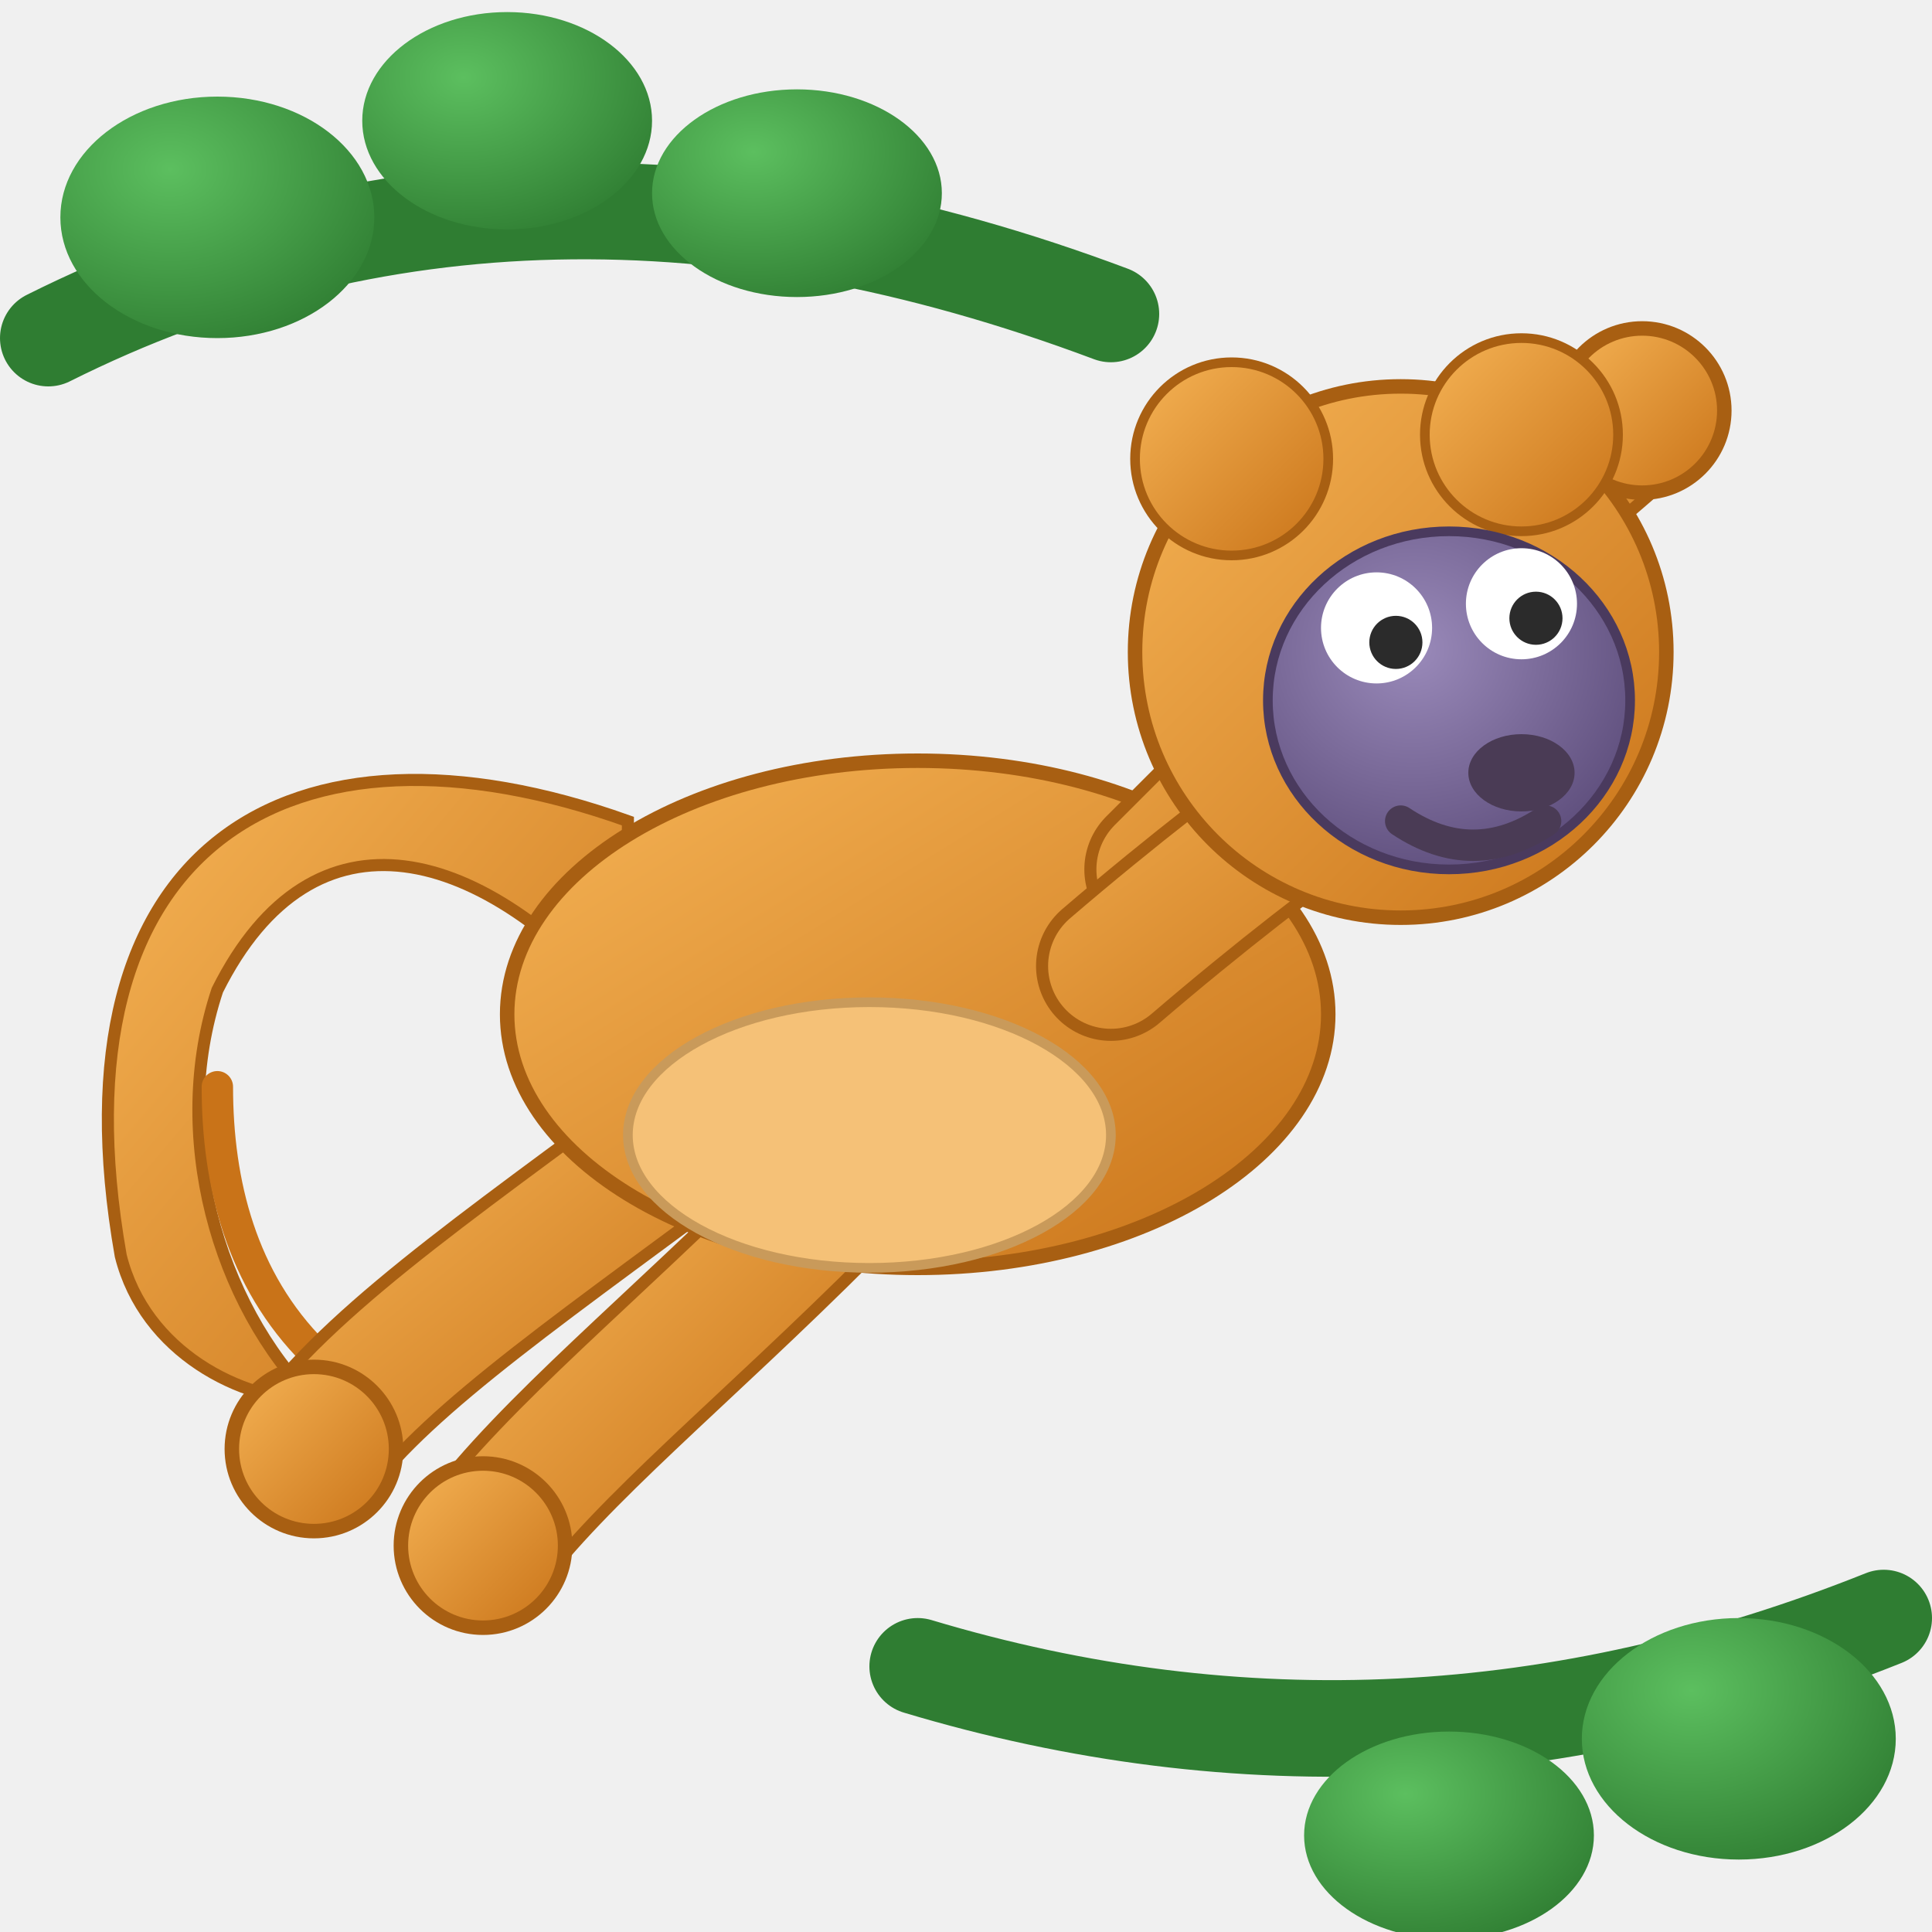
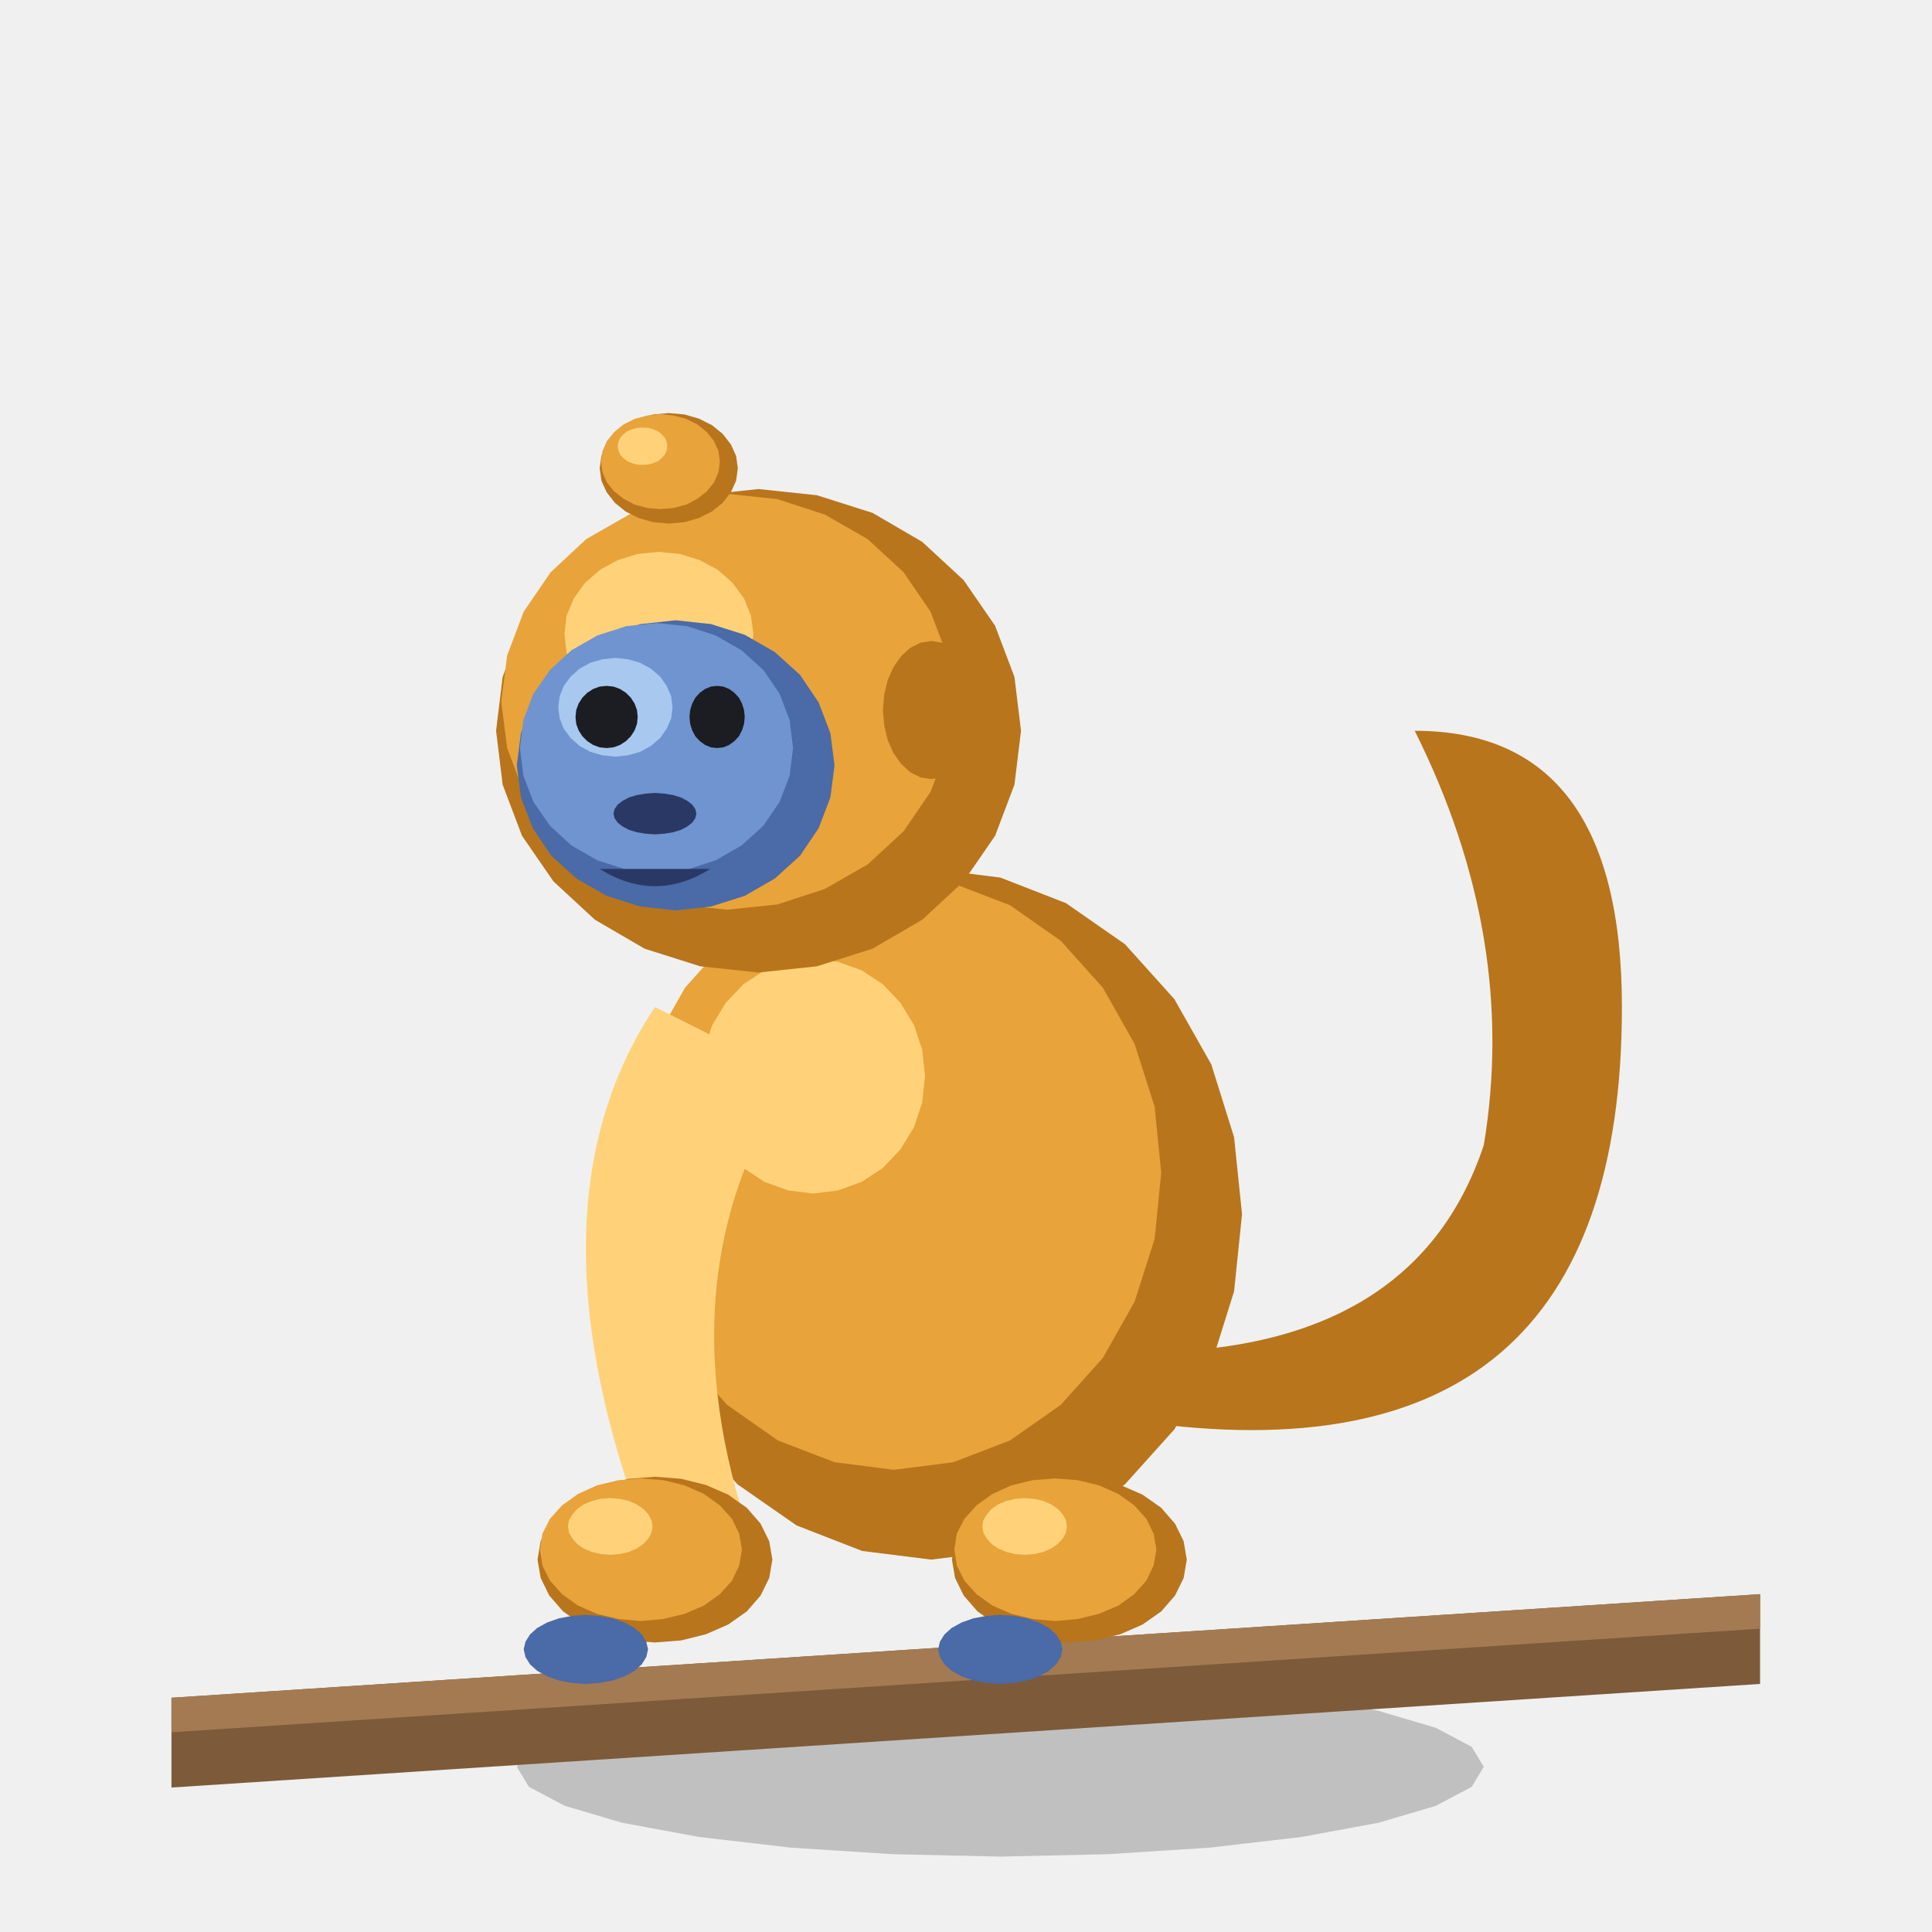
<svg xmlns="http://www.w3.org/2000/svg" viewBox="0 0 80 80">
-   <defs>
-     <radialGradient id="leaf" cx="35%" cy="30%" r="80%">
-       <stop offset="0" stop-color="#5cbf5f" />
-       <stop offset="1" stop-color="#2f7d32" />
-     </radialGradient>
-     <linearGradient id="fur" x1="0" y1="0" x2="1" y2="1">
-       <stop offset="0" stop-color="#f5b355" />
-       <stop offset="1" stop-color="#c97318" />
-     </linearGradient>
-     <radialGradient id="faceGrad" cx="40%" cy="35%" r="75%">
-       <stop offset="0" stop-color="#9a8aba" />
-       <stop offset="1" stop-color="#5a4a78" />
-     </radialGradient>
-   </defs>
-   <g>
-     <path d="M2,14 Q22,4 46,13" fill="none" stroke="#2f7d32" stroke-width="4" stroke-linecap="round" />
-     <ellipse cx="9" cy="9" rx="6.5" ry="5" fill="url(#leaf)" />
-     <ellipse cx="21" cy="5" rx="6" ry="4.5" fill="url(#leaf)" />
-     <ellipse cx="33" cy="8" rx="6" ry="4.3" fill="url(#leaf)" />
-   </g>
-   <g>
-     <path d="M78,67 Q58,75 38,69" fill="none" stroke="#2f7d32" stroke-width="4" stroke-linecap="round" />
-     <ellipse cx="72" cy="72" rx="6.5" ry="5" fill="url(#leaf)" />
-     <ellipse cx="60" cy="76" rx="6" ry="4.3" fill="url(#leaf)" />
-   </g>
-   <g id="leapGroup">
-     <animateTransform attributeName="transform" type="translate" values="0,2; 0,-7; 0,1; 0,2" keyTimes="0;0.35;0.7;1" dur="0.9s" repeatCount="indefinite" />
-     <g id="tailGroup">
-       <animateTransform attributeName="transform" type="rotate" values="0 26 38;10 26 38;-5 26 38;0 26 38" keyTimes="0;0.4;0.75;1" dur="0.9s" repeatCount="indefinite" />
-       <path d="M26,34 C12,29 2,35 5,52 C6,56 10,58 13,58 C9,54 7,47 9,41 C13,33 20,35 26,42 Z" fill="url(#fur)" stroke="#a85f12" stroke-width="0.5" />
-       <path d="M9,45 C9,49 10,53 13,56" fill="none" stroke="#c97318" stroke-width="1.3" stroke-linecap="round" />
-     </g>
-     <path d="M30,46 C22,52 16,56 13,60" fill="none" stroke="#a85f12" stroke-width="6.2" stroke-linecap="round" />
-     <path d="M30,46 C22,52 16,56 13,60" fill="none" stroke="url(#fur)" stroke-width="5.2" stroke-linecap="round" />
-     <circle cx="13" cy="60" r="3.4" fill="url(#fur)" stroke="#a85f12" stroke-width="0.6" />
-     <path d="M34,50 C28,56 23,60 20,64" fill="none" stroke="#a85f12" stroke-width="6.2" stroke-linecap="round" />
-     <path d="M34,50 C28,56 23,60 20,64" fill="none" stroke="url(#fur)" stroke-width="5.2" stroke-linecap="round" />
-     <circle cx="20" cy="64" r="3.4" fill="url(#fur)" stroke="#a85f12" stroke-width="0.6" />
-     <ellipse cx="38" cy="42" rx="17" ry="10.5" fill="url(#fur)" stroke="#a85f12" stroke-width="0.6" />
-     <ellipse cx="36" cy="47" rx="10" ry="5.5" fill="#f5c177" stroke="#c99a5a" stroke-width="0.4" />
-     <path d="M48,36 C56,28 62,22 68,17" fill="none" stroke="#a85f12" stroke-width="6.2" stroke-linecap="round" />
-     <path d="M48,36 C56,28 62,22 68,17" fill="none" stroke="url(#fur)" stroke-width="5.2" stroke-linecap="round" />
-     <circle cx="68" cy="17" r="3.4" fill="url(#fur)" stroke="#a85f12" stroke-width="0.6" />
-     <path d="M46,40 C53,34 59,30 65,26" fill="none" stroke="#a85f12" stroke-width="6.2" stroke-linecap="round" />
-     <path d="M46,40 C53,34 59,30 65,26" fill="none" stroke="url(#fur)" stroke-width="5.2" stroke-linecap="round" />
-     <circle cx="65" cy="26" r="3.4" fill="url(#fur)" stroke="#a85f12" stroke-width="0.6" />
-     <circle cx="58" cy="27" r="11" fill="url(#fur)" stroke="#a85f12" stroke-width="0.6" />
-     <circle cx="51" cy="19" r="4" fill="url(#fur)" stroke="#a85f12" stroke-width="0.4" />
-     <circle cx="63" cy="18" r="4" fill="url(#fur)" stroke="#a85f12" stroke-width="0.4" />
-     <ellipse cx="60" cy="29" rx="7.5" ry="7" fill="url(#faceGrad)" stroke="#4a3a5e" stroke-width="0.4" />
-     <circle cx="57" cy="26" r="2.3" fill="#ffffff" />
-     <circle cx="63" cy="25" r="2.3" fill="#ffffff" />
-     <circle cx="57.8" cy="26.6" r="1.1" fill="#2b2b2b" />
-     <circle cx="63.6" cy="25.6" r="1.1" fill="#2b2b2b" />
-     <ellipse cx="63" cy="32" rx="2.2" ry="1.6" fill="#4a3b55" />
-     <path d="M58,34 Q61,36 64,34" fill="none" stroke="#4a3b55" stroke-width="1.3" stroke-linecap="round" />
+   <g transform="translate(35.7 41.7) scale(1.43)">
+     <path d="M18 22L17.65 22.58L16.61 23.13L14.95 23.62L12.73 24.03L10.07 24.34L7.12 24.53L4 24.6L0.88 24.53L-2.07 24.34L-4.73 24.03L-6.95 23.62L-8.61 23.13L-9.65 22.58L-10 22L-9.65 21.42L-8.61 20.87L-6.95 20.38L-4.73 19.97L-2.07 19.66L0.88 19.47L4 19.4L7.12 19.47L10.07 19.66L12.73 19.97L14.95 20.38L16.61 20.87L17.65 21.42Z" fill="#000000" opacity="0.2" />
+     <path d="M-20 20L26 17L26 19.6L-20 22.6Z" fill="#7d5a3a" />
+     <path d="M-20 20L26 17L26 18L-20 21Z" fill="#a37a52" />
+     <path d="M8 12Q22 14 22 0Q22 -8 16 -8Q19 -2 18 4Q16 10 8 10Z" fill="#b8751c" />
+     <path d="M11 6L10.77 8.23L10.11 10.34L9.04 12.23L7.61 13.82L5.9 15.01L4 15.75L2 16L-0 15.75L-1.9 15.01L-3.61 13.82L-5.04 12.23L-6.11 10.34L-6.77 8.23L-7 6L-6.77 3.77L-6.11 1.66L-5.04 -0.23L-3.61 -1.82L-1.9 -3.01L-0 -3.75L2 -4L4 -3.75L5.9 -3.01L7.61 -1.82L9.04 -0.23L10.11 1.66L10.77 3.77Z" fill="#b8751c" />
+     <path d="M8.66 4.8L8.47 6.71L7.89 8.53L6.97 10.16L5.75 11.52L4.28 12.55L2.64 13.18L0.92 13.4L-0.8 13.18L-2.44 12.55L-3.91 11.52L-5.13 10.16L-6.05 8.53L-6.63 6.71L-6.82 4.8L-6.63 2.89L-6.05 1.07L-5.13 -0.56L-3.91 -1.92L-2.44 -2.95L-0.8 -3.58L0.92 -3.8L2.64 -3.58L4.28 -2.95L5.75 -1.92L6.97 -0.56L7.89 1.07L8.47 2.89Z" fill="#e8a33a" />
+     <path d="M1.82 2L1.74 2.76L1.5 3.48L1.11 4.12L0.6 4.66L-0.01 5.06L-0.7 5.31L-1.42 5.4L-2.14 5.31L-2.83 5.06L-3.44 4.66L-3.95 4.12L-4.34 3.48L-4.58 2.76L-4.66 2L-4.58 1.24L-4.34 0.52L-3.95 -0.12L-3.44 -0.66L-2.83 -1.06L-2.14 -1.31L-1.42 -1.4L-0.7 -1.31L-0.01 -1.06L0.6 -0.66L1.11 -0.12L1.5 0.52L1.74 1.24Z" fill="#ffd27a" />
+     <path d="M-6 0Q-10 6 -6 16L-3 16Q-6 8 -2 2Z" fill="#ffd27a" />
+     <path d="M-2.6 16L-2.69 16.53L-2.94 17.04L-3.34 17.5L-3.88 17.88L-4.52 18.16L-5.24 18.34L-6 18.4L-6.76 18.34L-7.48 18.16L-8.12 17.88L-8.66 17.5L-9.06 17.04L-9.31 16.53L-9.4 16L-9.31 15.47L-9.06 14.96L-8.66 14.5L-8.12 14.12L-7.48 13.84L-6.76 13.66L-6 13.6L-5.24 13.66L-4.52 13.84L-3.88 14.12L-3.34 14.5L-2.94 14.96L-2.69 15.47Z" fill="#b8751c" />
+     <path d="M-3.48 15.71L-3.56 16.17L-3.77 16.61L-4.12 17L-4.58 17.33L-5.14 17.57L-5.76 17.72L-6.41 17.78L-7.06 17.72L-7.68 17.57L-8.23 17.33L-8.69 17L-9.04 16.61L-9.26 16.17L-9.33 15.71L-9.26 15.25L-9.04 14.82L-8.69 14.43L-8.23 14.1L-7.68 13.85L-7.06 13.7L-6.41 13.65L-5.76 13.7L-5.14 13.85L-4.58 14.1L-4.12 14.43L-3.77 14.82L-3.56 15.25Z" fill="#e8a33a" />
+     <path d="M-6.07 15.04L-6.1 15.22L-6.19 15.39L-6.34 15.55L-6.53 15.68L-6.76 15.78L-7.02 15.84L-7.29 15.86L-7.56 15.84L-7.82 15.78L-8.06 15.68L-8.25 15.55L-8.39 15.39L-8.49 15.22L-8.52 15.04L-8.49 14.86L-8.39 14.69L-8.25 14.53L-8.06 14.4L-7.82 14.3L-7.56 14.24L-7.29 14.22L-7.02 14.24L-6.76 14.3L-6.53 14.4L-6.34 14.53L-6.19 14.69L-6.1 14.86Z" fill="#ffd27a" />
+     <path d="M9.4 16L9.31 16.53L9.06 17.04L8.66 17.5L8.12 17.88L7.48 18.16L6.76 18.34L6 18.4L5.24 18.34L4.52 18.16L3.88 17.88L3.34 17.5L2.94 17.04L2.69 16.53L2.6 16L2.69 15.47L2.94 14.96L3.34 14.5L3.88 14.12L4.52 13.84L5.24 13.66L6 13.6L6.76 13.66L7.48 13.84L8.12 14.12L8.66 14.5L9.06 14.96L9.31 15.47Z" fill="#b8751c" />
+     <path d="M8.52 15.71L8.44 16.17L8.23 16.61L7.88 17L7.42 17.33L6.86 17.57L6.24 17.72L5.59 17.78L4.94 17.72L4.32 17.57L3.77 17.33L3.31 17L2.96 16.61L2.74 16.17L2.67 15.71L2.74 15.25L2.96 14.82L3.31 14.43L3.77 14.1L4.32 13.85L4.94 13.7L5.59 13.65L6.24 13.7L6.86 13.85L7.42 14.1L7.88 14.43L8.23 14.82L8.44 15.25Z" fill="#e8a33a" />
+     <path d="M5.93 15.04L5.9 15.22L5.81 15.39L5.66 15.55L5.47 15.68L5.24 15.78L4.98 15.84L4.71 15.86L4.44 15.84L4.18 15.78L3.94 15.68L3.75 15.55L3.61 15.39L3.51 15.22L3.48 15.04L3.51 14.86L3.61 14.69L3.75 14.53L3.94 14.4L4.18 14.3L4.44 14.24L4.71 14.22L4.98 14.24L5.24 14.3L5.47 14.4L5.66 14.53L5.81 14.69L5.9 14.86Z" fill="#ffd27a" />
+     <path d="M-6.2 18.6L-6.25 18.82L-6.38 19.03L-6.59 19.22L-6.88 19.38L-7.22 19.5L-7.6 19.57L-8 19.6L-8.4 19.57L-8.78 19.5L-9.12 19.38L-9.41 19.22L-9.62 19.03L-9.75 18.82L-9.8 18.6L-9.75 18.38L-9.62 18.17L-9.41 17.98L-9.12 17.82L-8.78 17.7L-8.4 17.63L-8 17.6L-7.6 17.63L-7.22 17.7L-6.88 17.82L-6.59 17.98L-6.38 18.17L-6.25 18.38Z" fill="#4a6aa8" />
+     <path d="M5.8 18.6L5.75 18.82L5.62 19.03L5.41 19.22L5.12 19.38L4.78 19.5L4.4 19.57L4 19.6L3.6 19.57L3.22 19.5L2.88 19.38L2.59 19.22L2.38 19.03L2.25 18.82L2.2 18.6L2.25 18.38L2.38 18.17L2.59 17.98L2.88 17.82L3.22 17.7L3.6 17.63L4 17.6L4.4 17.63L4.78 17.7L5.12 17.82L5.41 17.98L5.62 18.17L5.75 18.38Z" fill="#4a6aa8" />
+     <path d="M4.6 -8L4.41 -6.44L3.85 -4.96L2.94 -3.64L1.74 -2.53L0.3 -1.69L-1.31 -1.18L-3 -1L-4.69 -1.18L-6.3 -1.69L-7.74 -2.53L-8.94 -3.64L-9.85 -4.96L-10.41 -6.44L-10.6 -8L-10.41 -9.56L-9.85 -11.04L-8.94 -12.36L-7.74 -13.47L-6.3 -14.31L-4.69 -14.82L-3 -15L-1.31 -14.82L0.3 -14.31L1.74 -13.47L2.94 -12.36L3.85 -11.04L4.41 -9.56Z" fill="#b8751c" />
+     <path d="M2.62 -8.84L2.46 -7.5L1.98 -6.23L1.2 -5.09L0.16 -4.13L-1.08 -3.42L-2.46 -2.97L-3.91 -2.82L-5.37 -2.97L-6.75 -3.42L-7.99 -4.13L-9.02 -5.09L-9.8 -6.23L-10.28 -7.5L-10.45 -8.84L-10.28 -10.18L-9.8 -11.45L-9.02 -12.59L-7.99 -13.55L-6.75 -14.26L-5.37 -14.71L-3.91 -14.86L-2.46 -14.71L-1.08 -14.26L0.16 -13.55L1.2 -12.59L1.98 -11.45L2.46 -10.18Z" fill="#e8a33a" />
+     <path d="M-3.15 -10.8L-3.22 -10.27L-3.42 -9.77L-3.75 -9.32L-4.18 -8.94L-4.7 -8.66L-5.28 -8.48L-5.89 -8.42L-6.5 -8.48L-7.08 -8.66L-7.59 -8.94L-8.03 -9.32L-8.35 -9.77L-8.56 -10.27L-8.62 -10.8L-8.56 -11.33L-8.35 -11.83L-8.03 -12.28L-7.59 -12.66L-7.08 -12.94L-6.5 -13.12L-5.89 -13.18L-5.28 -13.12L-4.7 -12.94L-4.18 -12.66L-3.75 -12.28L-3.42 -11.83L-3.22 -11.33Z" fill="#ffd27a" />
+     <path d="M-0.8 -7L-0.92 -6.07L-1.26 -5.18L-1.8 -4.38L-2.53 -3.72L-3.4 -3.22L-4.38 -2.91L-5.4 -2.8L-6.42 -2.91L-7.4 -3.22L-8.27 -3.72L-9 -4.38L-9.54 -5.18L-9.88 -6.07L-10 -7L-9.88 -7.93L-9.54 -8.82L-9 -9.62L-8.27 -10.28L-7.4 -10.78L-6.42 -11.09L-5.4 -11.2L-4.38 -11.09L-3.4 -10.78L-2.53 -10.28L-1.8 -9.62L-1.26 -8.82L-0.92 -7.93Z" fill="#4a6aa8" />
+     <path d="M-2 -7.5L-2.1 -6.7L-2.39 -5.94L-2.86 -5.25L-3.49 -4.68L-4.24 -4.25L-5.07 -3.98L-5.95 -3.89L-6.83 -3.98L-7.67 -4.25L-8.42 -4.68L-9.04 -5.25L-9.52 -5.94L-9.81 -6.7L-9.91 -7.5L-9.81 -8.31L-9.52 -9.07L-9.04 -9.76L-8.42 -10.33L-7.67 -10.76L-6.83 -11.03L-5.95 -11.12L-5.07 -11.03L-4.24 -10.76L-3.49 -10.33L-2.86 -9.76L-2.39 -9.07L-2.1 -8.31Z" fill="#6f94d0" />
+     <path d="M-5.49 -8.68L-5.53 -8.36L-5.66 -8.06L-5.85 -7.79L-6.12 -7.56L-6.43 -7.39L-6.78 -7.29L-7.15 -7.25L-7.52 -7.29L-7.87 -7.39L-8.18 -7.56L-8.44 -7.79L-8.64 -8.06L-8.76 -8.36L-8.8 -8.68L-8.76 -9L-8.64 -9.3L-8.44 -9.57L-8.18 -9.8L-7.87 -9.97L-7.52 -10.07L-7.15 -10.11L-6.78 -10.07L-6.43 -9.97L-6.12 -9.8L-5.85 -9.57L-5.66 -9.3L-5.53 -9Z" fill="#a8c8f0" />
+     <path d="M-6.5 -8.4L-6.52 -8.2L-6.59 -8.01L-6.7 -7.84L-6.84 -7.7L-7.01 -7.59L-7.2 -7.52L-7.4 -7.5L-7.6 -7.52L-7.79 -7.59L-7.96 -7.7L-8.1 -7.84L-8.21 -8.01L-8.28 -8.2L-8.3 -8.4L-8.28 -8.6L-8.21 -8.79L-8.1 -8.96L-7.96 -9.1L-7.79 -9.21L-7.6 -9.28L-7.4 -9.3L-7.2 -9.28L-7.01 -9.21L-6.84 -9.1L-6.7 -8.96L-6.59 -8.79L-6.52 -8.6Z" fill="#1b1d22" />
+     <path d="M-3.4 -8.4L-3.42 -8.2L-3.48 -8.01L-3.57 -7.84L-3.7 -7.7L-3.85 -7.59L-4.02 -7.52L-4.2 -7.5L-4.38 -7.52L-4.55 -7.59L-4.7 -7.7L-4.83 -7.84L-4.92 -8.01L-4.98 -8.2L-5 -8.4L-4.98 -8.6L-4.92 -8.79L-4.83 -8.96L-4.7 -9.1L-4.55 -9.21L-4.38 -9.28L-4.2 -9.3L-4.02 -9.28L-3.85 -9.21L-3.7 -9.1L-3.57 -8.96L-3.48 -8.79L-3.42 -8.6Z" fill="#1b1d22" />
+     <path d="M-4.8 -5.6L-4.83 -5.47L-4.92 -5.34L-5.06 -5.23L-5.25 -5.13L-5.48 -5.06L-5.73 -5.02L-6 -5L-6.27 -5.02L-6.52 -5.06L-6.75 -5.13L-6.94 -5.23L-7.08 -5.34L-7.17 -5.47L-7.2 -5.6L-7.17 -5.73L-7.08 -5.86L-6.94 -5.97L-6.75 -6.07L-6.52 -6.14L-6.27 -6.18L-6 -6.2L-5.73 -6.18L-5.48 -6.14L-5.25 -6.07L-5.06 -5.97L-4.92 -5.86L-4.83 -5.73Z" fill="#2a3866" />
+     <path d="M-7.6 -4Q-6 -3 -4.4 -4" fill="#2a3866" />
+     <path d="M-3.6 -15.6L-3.65 -15.24L-3.8 -14.91L-4.04 -14.6L-4.35 -14.35L-4.73 -14.16L-5.15 -14.04L-5.6 -14L-6.05 -14.04L-6.47 -14.16L-6.85 -14.35L-7.16 -14.6L-7.4 -14.91L-7.55 -15.24L-7.6 -15.6L-7.55 -15.96L-7.4 -16.29L-7.16 -16.6L-6.85 -16.85L-6.47 -17.04L-6.05 -17.16L-5.6 -17.2L-5.15 -17.16L-4.73 -17.04L-4.35 -16.85L-4.04 -16.6L-3.8 -16.29L-3.65 -15.96Z" fill="#b8751c" />
+     <path d="M-4.12 -15.79L-4.16 -15.49L-4.29 -15.19L-4.5 -14.93L-4.77 -14.72L-5.09 -14.55L-5.46 -14.45L-5.84 -14.42L-6.22 -14.45L-6.59 -14.55L-6.91 -14.72L-7.18 -14.93L-7.39 -15.19L-7.52 -15.49L-7.56 -15.79L-7.52 -16.1L-7.39 -16.39L-7.18 -16.65L-6.91 -16.87L-6.59 -17.03L-6.22 -17.13L-5.84 -17.17L-5.46 -17.13L-5.09 -17.03L-4.77 -16.87L-4.5 -16.65L-4.29 -16.39L-4.16 -16.1Z" fill="#e8a33a" />
+     <path d="M-5.64 -16.24L-5.66 -16.12L-5.71 -16L-5.8 -15.9L-5.91 -15.81L-6.05 -15.75L-6.2 -15.71L-6.36 -15.7L-6.52 -15.71L-6.67 -15.75L-6.81 -15.81L-6.92 -15.9L-7.01 -16L-7.06 -16.12L-7.08 -16.24L-7.06 -16.36L-7.01 -16.48L-6.92 -16.58L-6.81 -16.67L-6.67 -16.73L-6.52 -16.77L-6.36 -16.78L-6.2 -16.77L-6.05 -16.73L-5.91 -16.67L-5.8 -16.58L-5.71 -16.48L-5.66 -16.36Z" fill="#ffd27a" />
+     <path d="M3.4 -8.6L3.36 -8.15L3.26 -7.73L3.09 -7.35L2.87 -7.04L2.61 -6.8L2.31 -6.65L2 -6.6L1.69 -6.65L1.39 -6.8L1.13 -7.04L0.91 -7.35L0.74 -7.73L0.64 -8.15L0.6 -8.6L0.64 -9.05L0.74 -9.47L0.91 -9.85L1.13 -10.16L1.39 -10.4L1.69 -10.55L2 -10.6L2.31 -10.55L2.61 -10.4L2.87 -10.16L3.09 -9.85L3.26 -9.47L3.36 -9.05Z" fill="#b8751c" />
  </g>
</svg>
